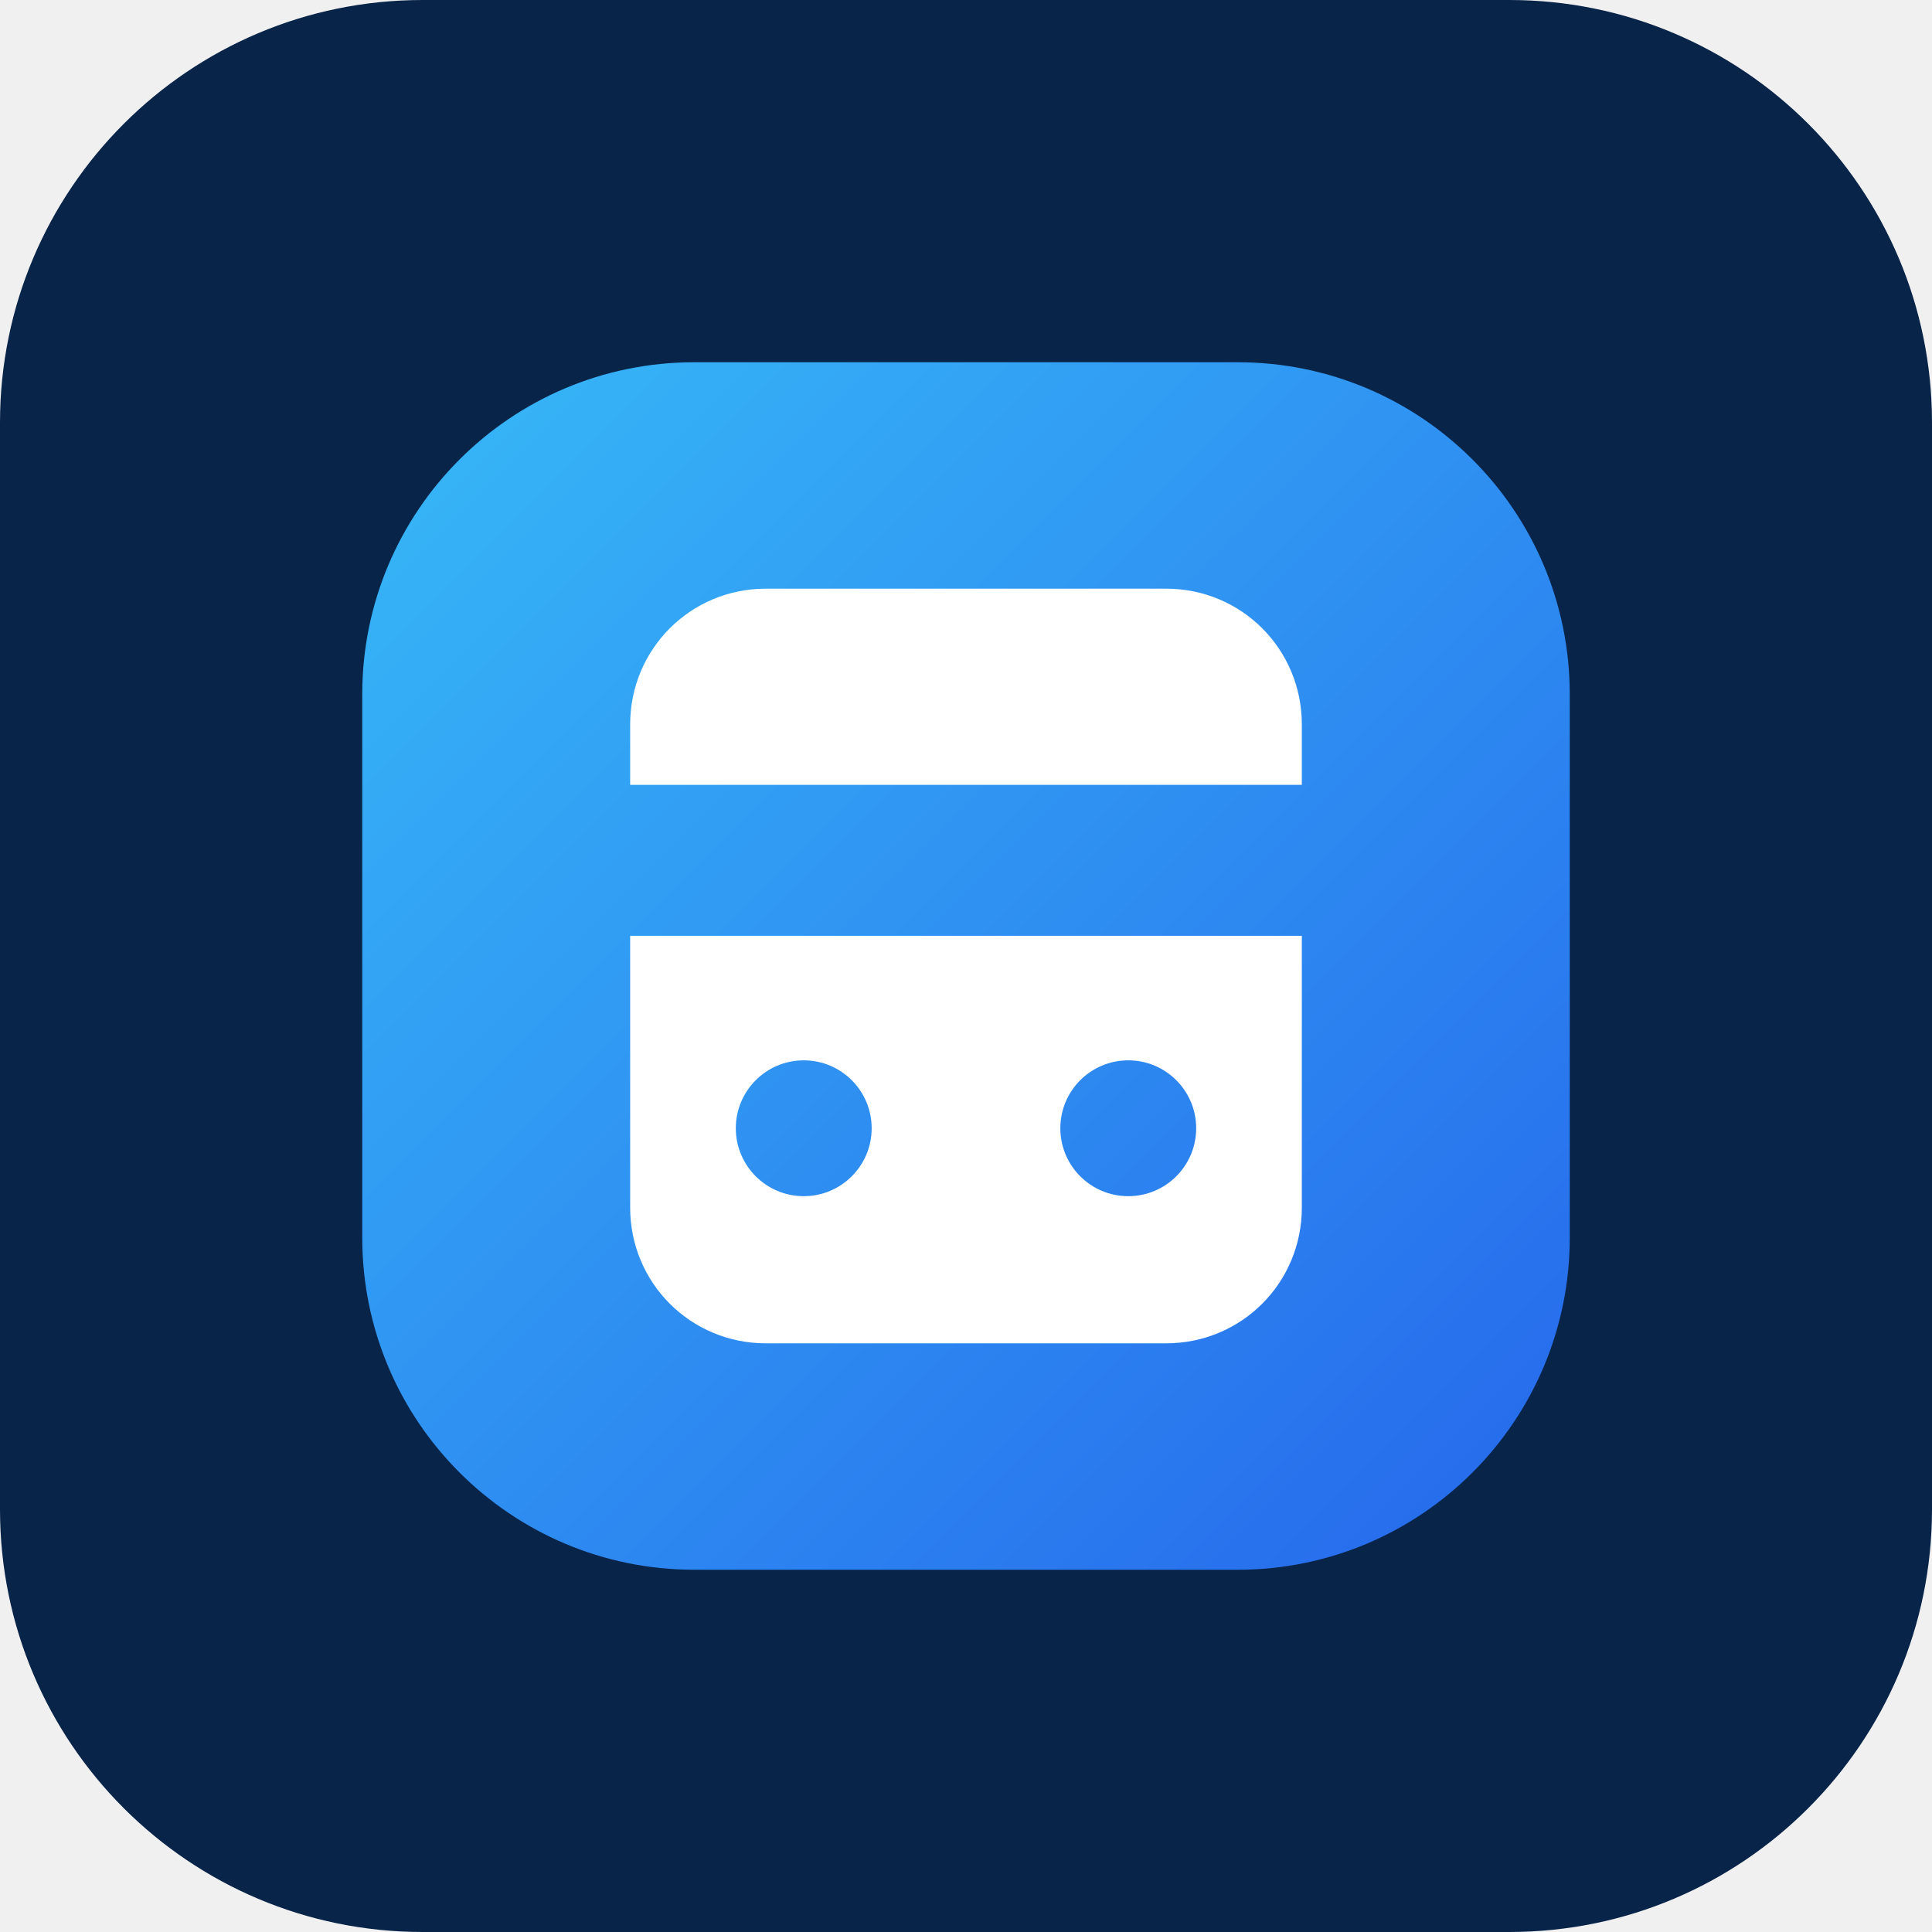
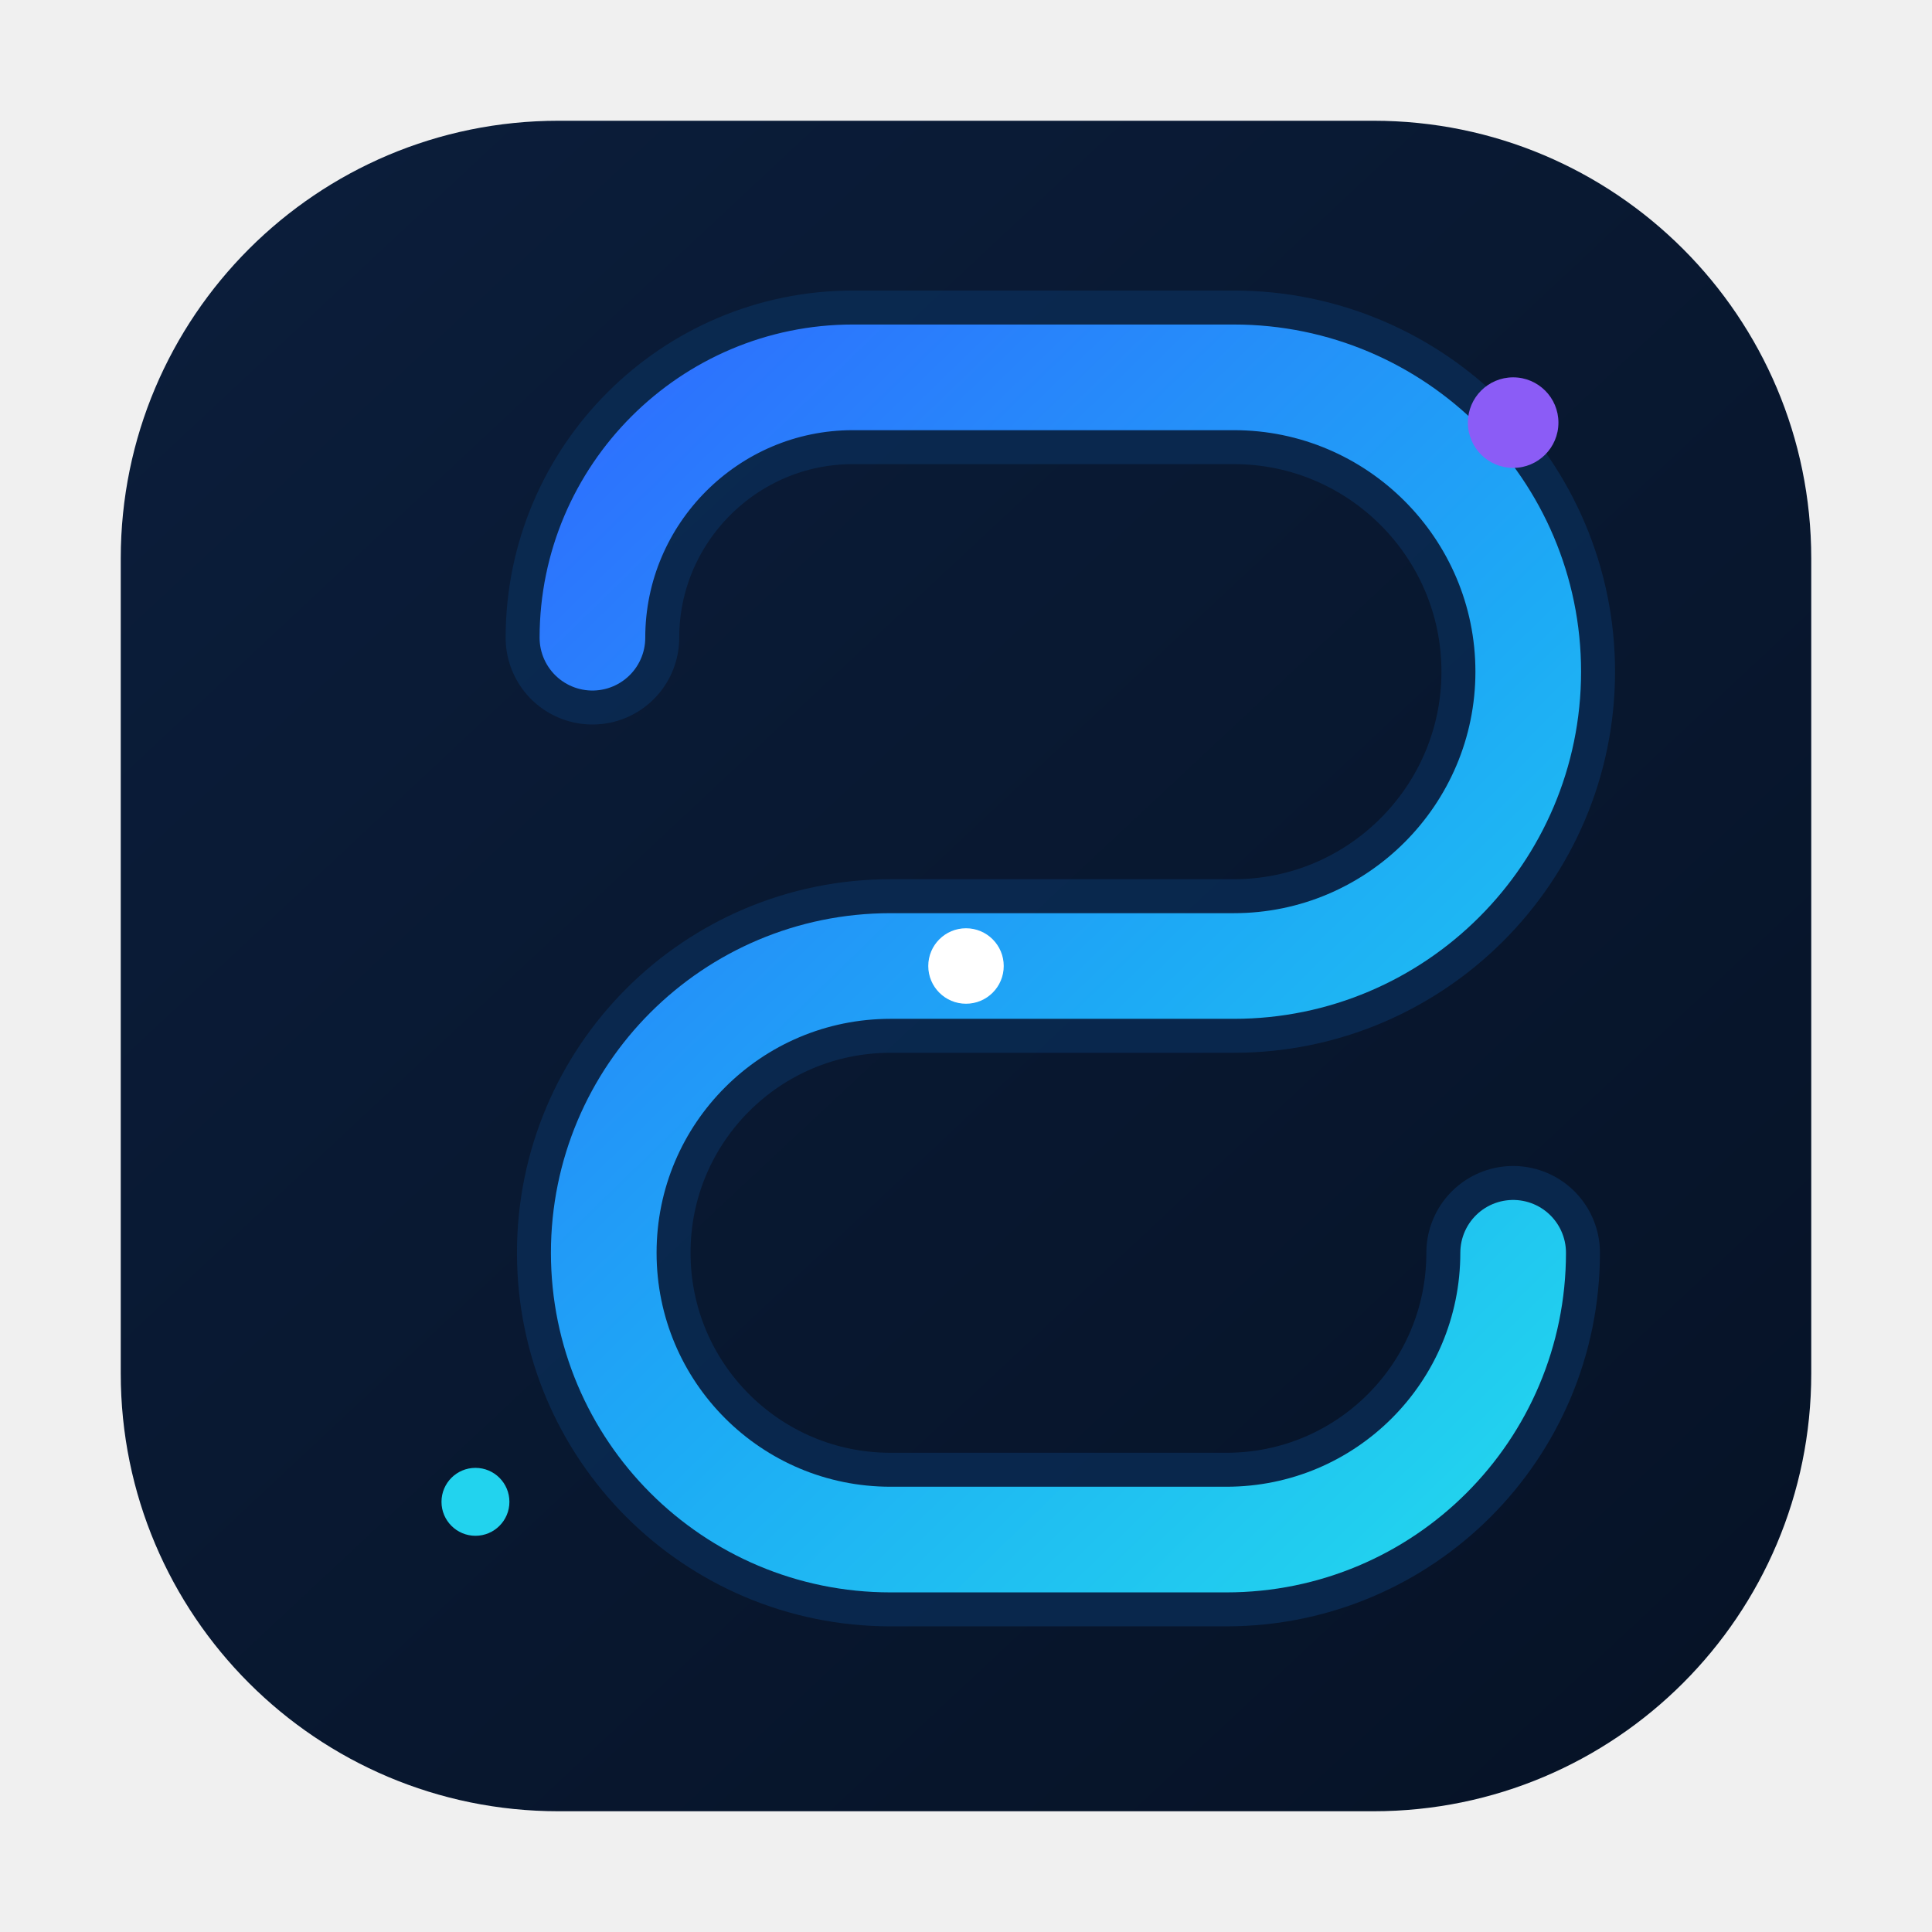
- <svg xmlns="http://www.w3.org/2000/svg" viewBox="0 0 512 512" role="img" aria-label="Scheduler Pro Admin">
+ <svg xmlns="http://www.w3.org/2000/svg" viewBox="0 0 512 512" role="img" aria-label="Scheduler Pro">
  <defs>
-     <linearGradient id="g" x1="80" x2="432" y1="80" y2="432" gradientUnits="userSpaceOnUse">
-       <stop stop-color="#38bdf8" />
-       <stop offset="1" stop-color="#2563eb" />
+     <linearGradient id="bg" x1="72" y1="56" x2="446" y2="456" gradientUnits="userSpaceOnUse">
+       <stop stop-color="#0B1D3A" />
+       <stop offset="1" stop-color="#061327" />
+     </linearGradient>
+     <linearGradient id="flow" x1="122" y1="116" x2="396" y2="398" gradientUnits="userSpaceOnUse">
+       <stop stop-color="#2F6BFF" />
+       <stop offset=".58" stop-color="#1DAAF5" />
+       <stop offset="1" stop-color="#22D3EE" />
    </linearGradient>
  </defs>
-   <rect width="512" height="512" rx="112" fill="#092449" />
-   <rect x="96" y="96" width="320" height="320" rx="88" fill="url(#g)" />
-   <path fill="#fff" d="M167 192c0-20 16-36 36-36h106c20 0 36 16 36 36v16H167v-16Zm0 56h178v72c0 20-16 36-36 36H203c-20 0-36-16-36-36v-72Zm46 33a18 18 0 1 0 0 36 18 18 0 0 0 0-36Zm86 0a18 18 0 1 0 0 36 18 18 0 0 0 0-36Z" />
+   <rect x="32" y="32" width="448" height="448" rx="116" fill="url(#bg)" />
+   <path d="M157 169c0-38 31-69 69-69h101c43 0 78 35 78 78s-35 78-78 78h-91c-42 0-76 34-76 76s34 76 76 76h89c42 0 76-34 76-76" fill="none" stroke="#0A2E59" stroke-width="46" stroke-linecap="round" stroke-linejoin="round" opacity=".72" />
+   <path d="M157 169c0-38 31-69 69-69h101c43 0 78 35 78 78s-35 78-78 78h-91c-42 0-76 34-76 76s34 76 76 76h89c42 0 76-34 76-76" fill="none" stroke="url(#flow)" stroke-width="28" stroke-linecap="round" stroke-linejoin="round" />
+   <circle cx="401" cy="112" r="12" fill="#8B5CF6" />
+   <circle cx="126" cy="398" r="9" fill="#22D3EE" />
+   <circle cx="256" cy="256" r="10" fill="#FFFFFF" />
</svg>
